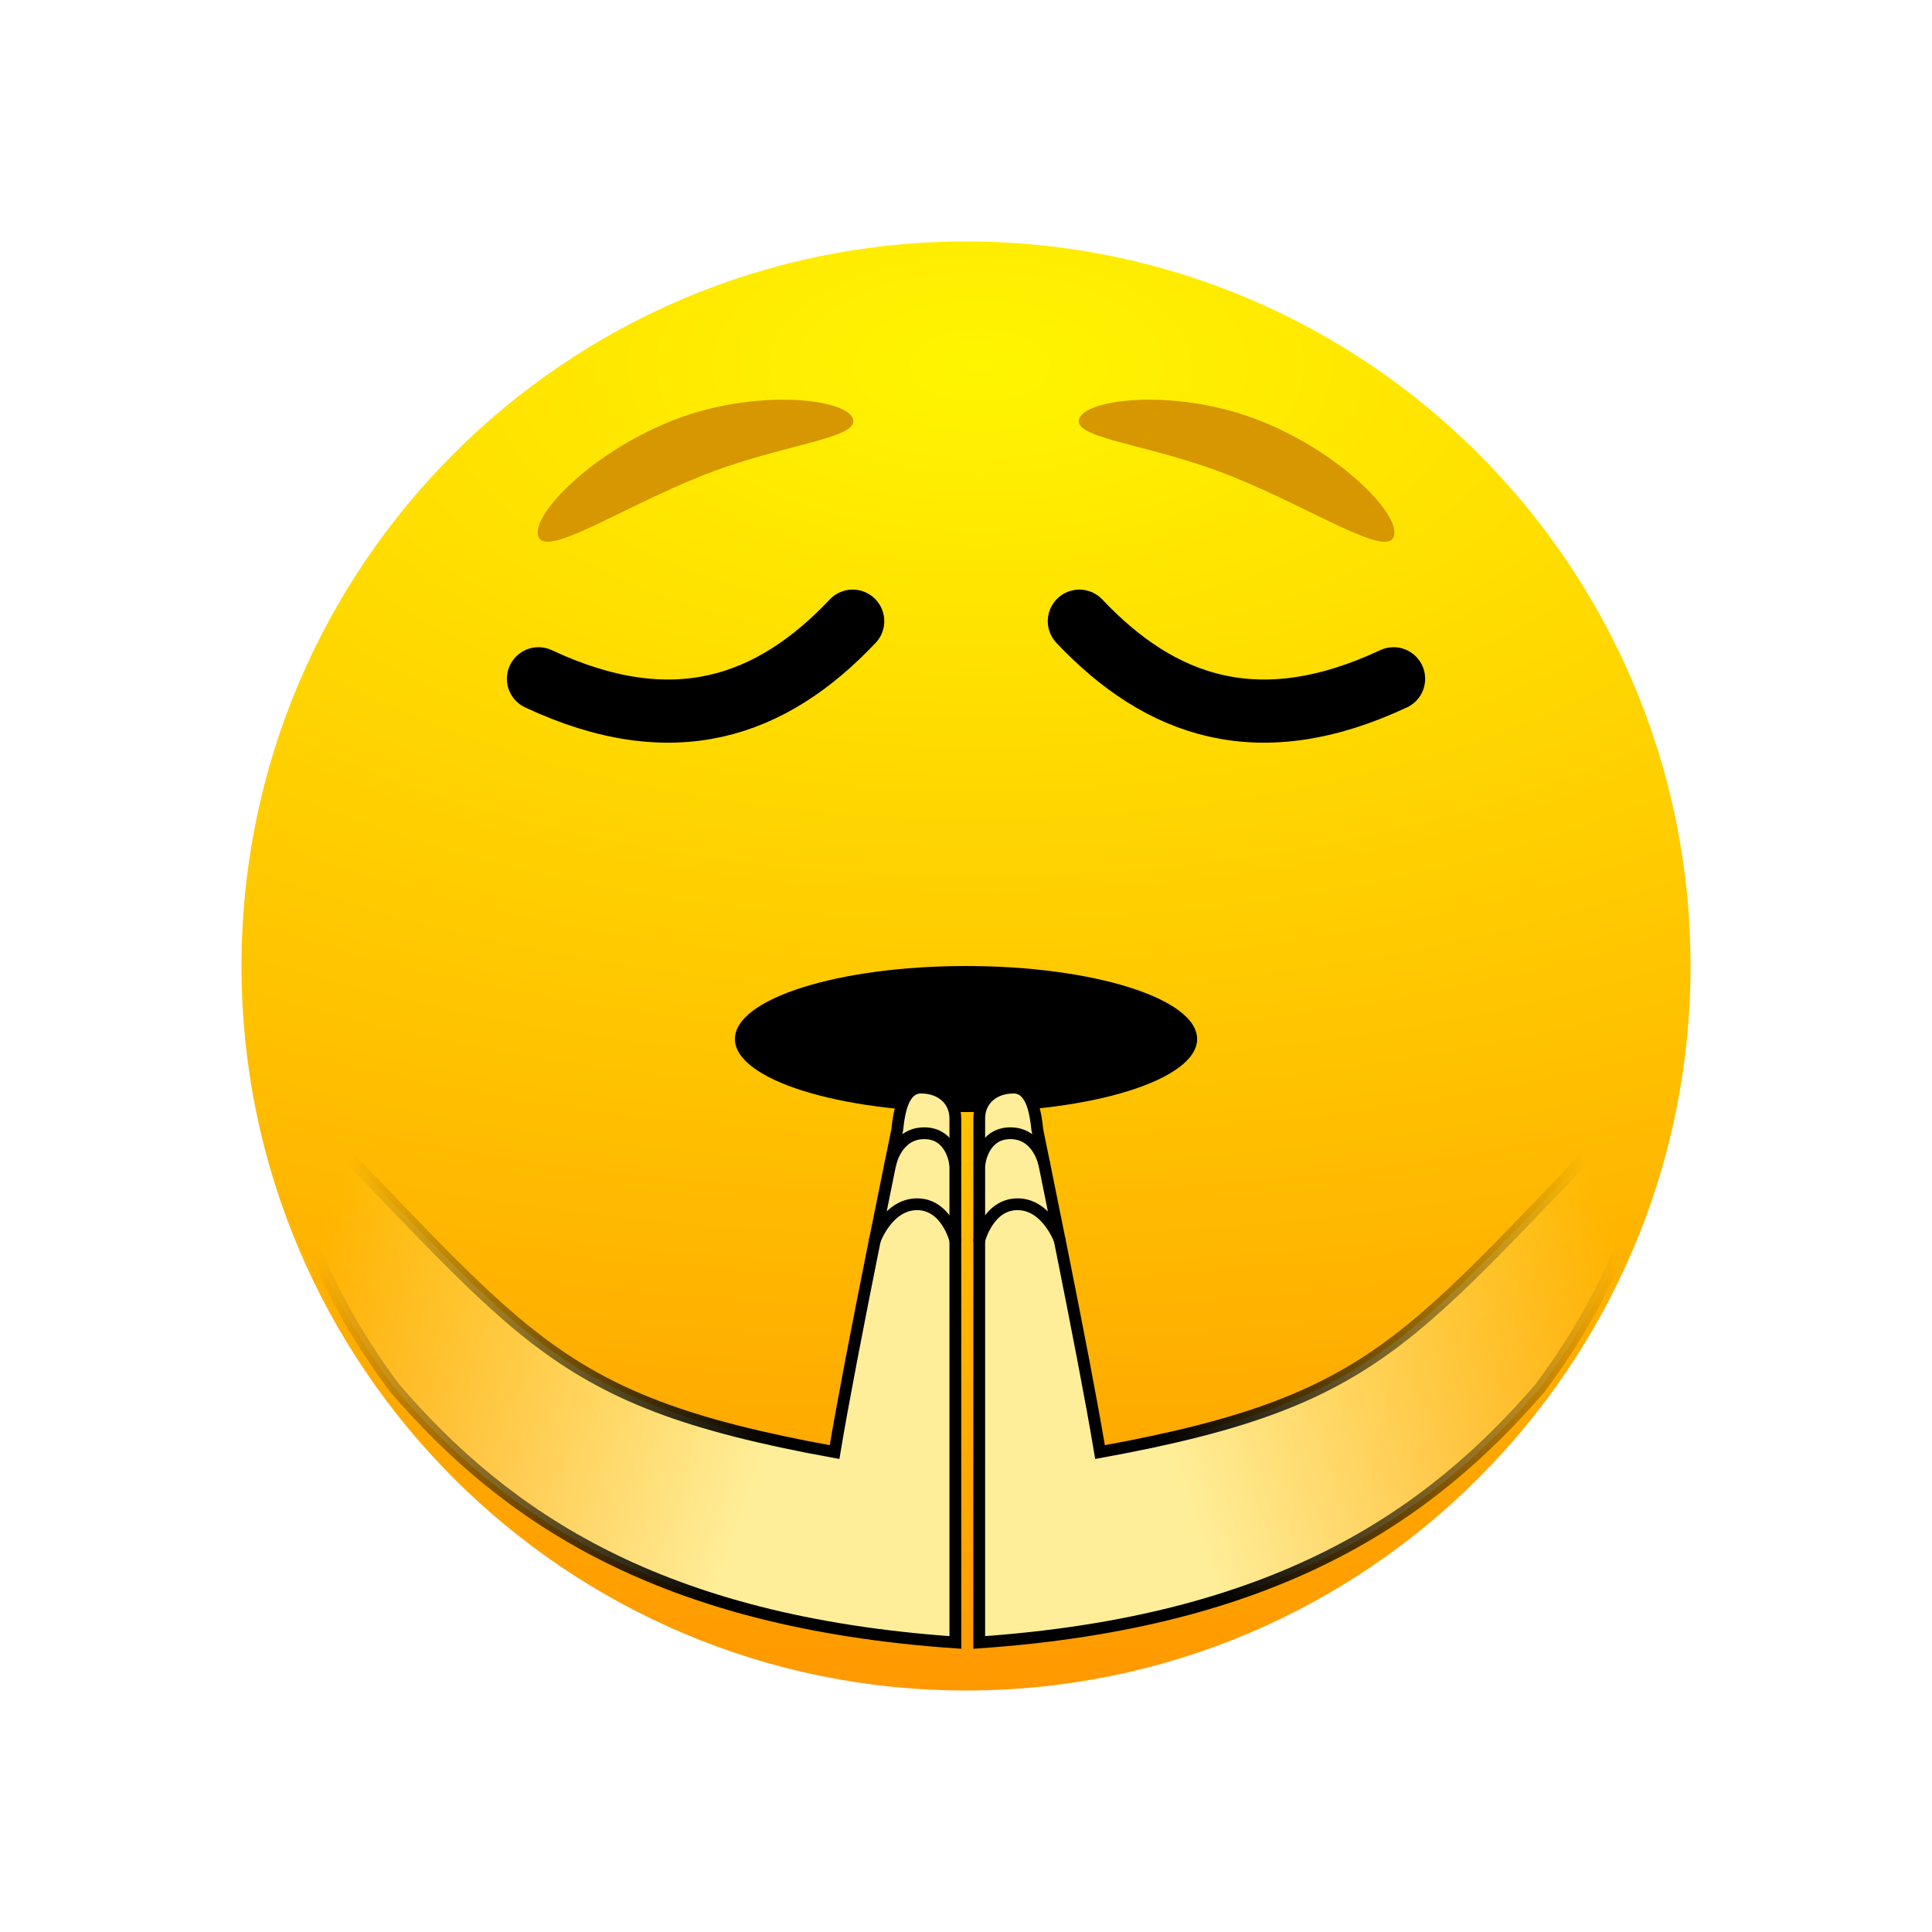
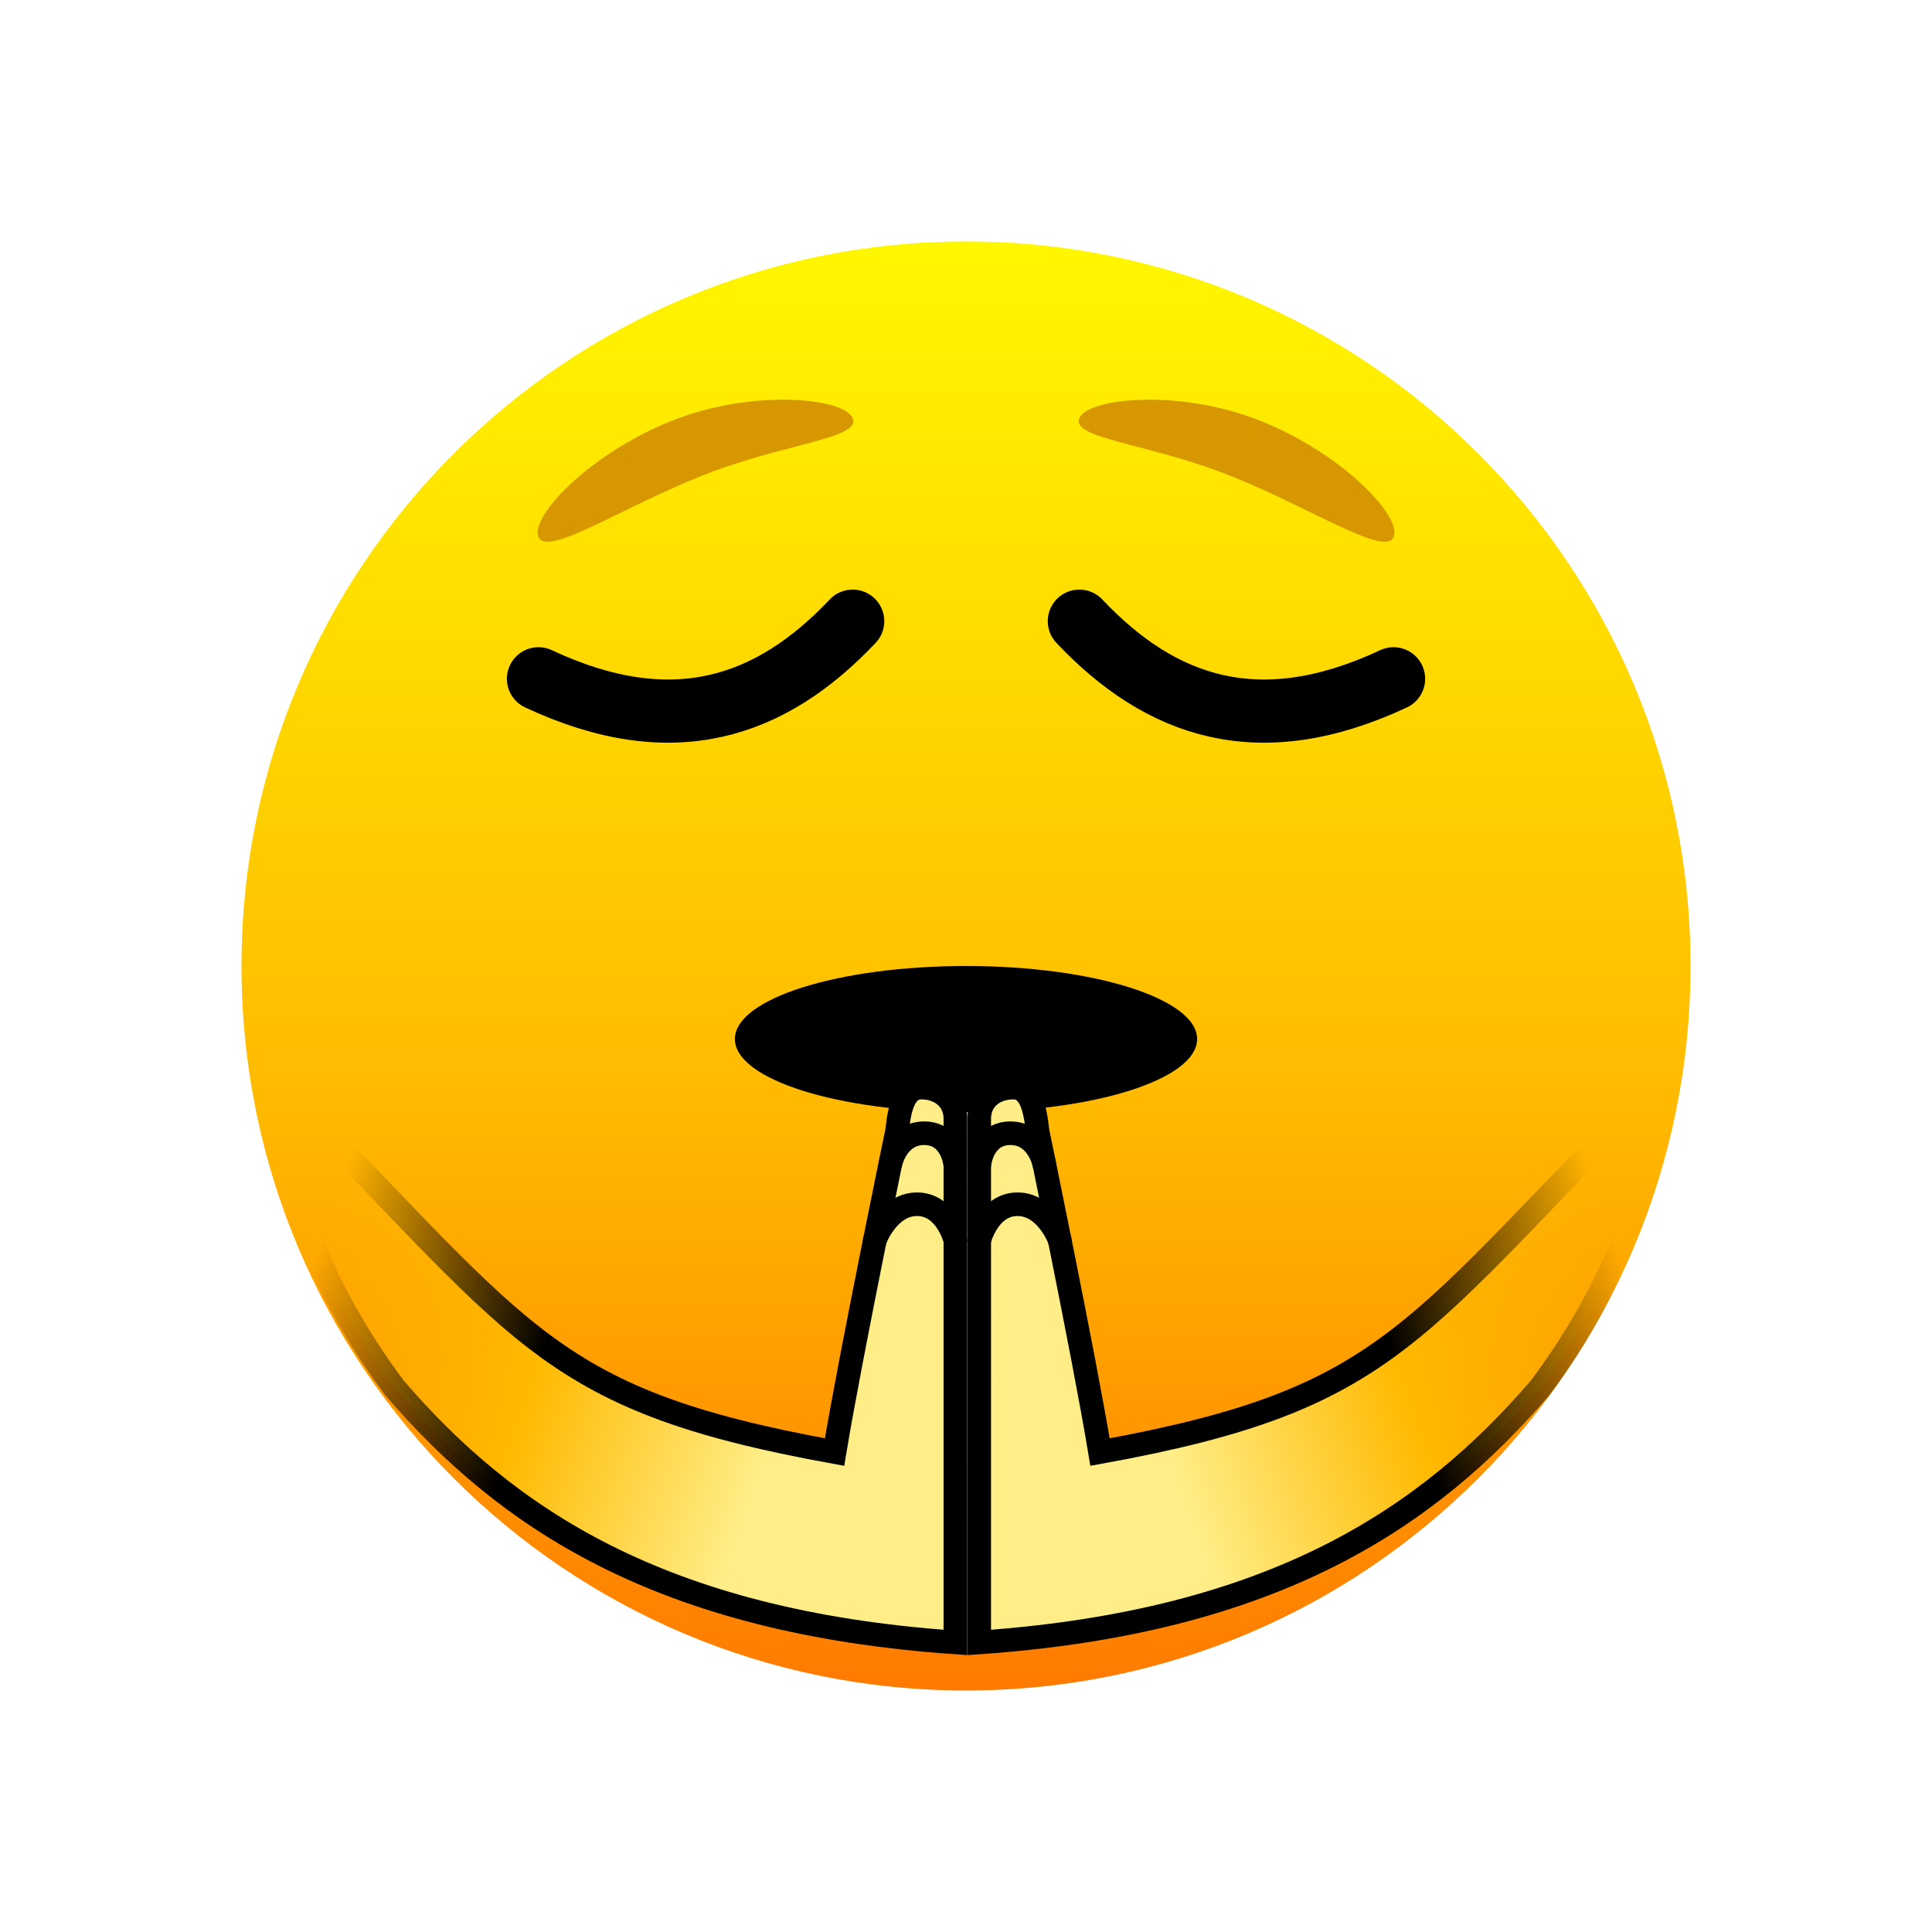
<svg xmlns="http://www.w3.org/2000/svg" xmlns:xlink="http://www.w3.org/1999/xlink" id="euc5msasqrd1" viewBox="0 0 26.458 26.458" shape-rendering="geometricPrecision" text-rendering="geometricPrecision" version="1.1">
  <defs id="defs29">
    <linearGradient id="linearGradient997">
      <stop style="stop-color:#000000;stop-opacity:1;" offset="0" id="stop993" />
+       <stop style="stop-color:#000000;stop-opacity:1;" offset="0.5" id="stop994" />
      <stop style="stop-color:#000000;stop-opacity:0;" offset="1" id="stop995" />
    </linearGradient>
    <linearGradient id="linearGradient981">
-       <stop style="stop-color:#ffee99;stop-opacity:1;" offset="0" id="stop977" />
-       <stop style="stop-color:#ffee99;stop-opacity:0;" offset="1" id="stop979" />
+       <stop style="stop-color:#ffee88;stop-opacity:1;" offset="0" id="stop977" />
+       <stop style="stop-color:#ffb900;stop-opacity:1;" offset="0.5" id="stop978" />
+       <stop style="stop-color:#ffb900;stop-opacity:0;" offset="1" id="stop979" />
    </linearGradient>
-     <radialGradient xlink:href="#linearGradient988" id="radialGradient990" cx="12.008" cy="4.772" fx="12.008" fy="4.772" r="9.922" gradientUnits="userSpaceOnUse" gradientTransform="matrix(0.0091294,2.301189,-4.504175,0.01786927,34.89898,-22.13791)" />
-     <linearGradient id="linearGradient988">
-       <stop style="stop-color:#fff500;stop-opacity:1" offset="0" id="stop984" />
-       <stop style="stop-color:#ff8100;stop-opacity:1" offset="1" id="stop986" />
+     <linearGradient id="linearGradient988" spreadMethod="pad" gradientUnits="userSpaceOnUse" x2="13.312" y2="23.641" x1="13.312" y1="3.901">
+       <stop offset="0%" id="stop860" style="stop-color:#fff700;stop-opacity:1" />
+       <stop offset="0.6" id="stop862" style="stop-color:#ffb900;stop-opacity:1" />
+       <stop offset="100%" id="stop864" style="stop-color:#ff7b00;stop-opacity:1" />
    </linearGradient>
    <linearGradient xlink:href="#linearGradient981" id="linearGradient983" x1="35.867" y1="116.459" x2="-42.948" y2="89.136" gradientUnits="userSpaceOnUse" />
    <linearGradient xlink:href="#linearGradient997" id="linearGradient999" x1="35.867" y1="116.459" x2="-42.948" y2="89.136" gradientUnits="userSpaceOnUse" />
    <linearGradient xlink:href="#linearGradient981" id="linearGradient1161" gradientUnits="userSpaceOnUse" x1="35.867" y1="116.459" x2="-42.948" y2="89.136" />
    <linearGradient xlink:href="#linearGradient997" id="linearGradient1163" gradientUnits="userSpaceOnUse" x1="35.867" y1="116.459" x2="-42.948" y2="89.136" />
  </defs>
  <style id="style2">
#g1173 {
    animation: custom 2000ms linear infinite normal forwards
}


@keyframes custom {
	0% {
		transform: translate(0,0)
	}

	50% {
		transform: translate(0,-0.5px)
	}

	100% {
		transform: translate(0,0)
	}
}


#euc5msasqrd5_to {
	animation: euc5msasqrd5_to__to 2000ms linear infinite normal forwards
}

@keyframes euc5msasqrd5_to__to {
	0% {
		transform: translate(13.3009px,14.79438px)
	}

	50% {
		transform: translate(13.3009px,16.79438px)
	}

	100% {
		transform: translate(13.3009px,14.79438px)
	}
}

#euc5msasqrd5_ts {
	animation: euc5msasqrd5_ts__ts 2000ms linear infinite normal forwards
}

@keyframes euc5msasqrd5_ts__ts {
	0% {
		transform: scale(1,1)
	}

	10% {
		transform: scale(0.420118,1)
	}

	20% {
		transform: scale(0.420118,2.393193)
	}

	30% {
		transform: scale(0.420118,0.444479)
	}

	40% {
		transform: scale(1.210204,1.88052)
	}

	50% {
		transform: scale(0.480603,2.382906)
	}

	60% {
		transform: scale(0.994132,0.561235)
	}

	70% {
		transform: scale(0.470275,1.348123)
	}

	80% {
		transform: scale(0.6909,2.772901)
	}

	90% {
		transform: scale(0.40703,1.049879)
	}

	100% {
		transform: scale(1.132152,1.348123)
	}
}

#euc5msasqrd6_to {
	animation: euc5msasqrd6_to__to 2000ms linear infinite normal forwards
}

@keyframes euc5msasqrd6_to__to {
	0% {
		transform: translate(13.37259px,10.25292px)
	}

	50% {
		transform: translate(13.37259px,11.25292px)
	}

	100% {
		transform: translate(13.37259px,10.25292px)
	}
}

#euc5msasqrd9_to {
	animation: euc5msasqrd9_to__to 2000ms linear infinite normal forwards
}

@keyframes euc5msasqrd9_to__to {
	0% {
		transform: translate(13.3734px,7.57633px)
	}

	20% {
		transform: translate(13.3734px,8.57633px)
	}

	45% {
		transform: translate(13.3734px,7.57633px)
	}

	70% {
		transform: translate(13.3734px,8.57633px)
	}

	100% {
		transform: translate(13.3734px,7.57633px)
	}
}</style>
  <g id="euc5msasqrd2">
    <g id="euc5msasqrd3" transform="matrix(1 0 0 1 -0.071714 -0.565213)">
-       <circle cy="13.794" cx="13.301" id="path837" style="display:inline;opacity:1;vector-effect:none;fill:url(#radialGradient990);fill-opacity:1;stroke:none;stroke-width:0.516;stroke-linecap:butt;stroke-linejoin:miter;stroke-miterlimit:4;stroke-dasharray:none;stroke-dashoffset:0;stroke-opacity:1" r="9.922" />
+       <circle cy="13.794" cx="13.301" id="path837" style="display:inline;opacity:1;vector-effect:none;fill:url(#linearGradient988);fill-opacity:1;stroke:none;stroke-width:0.516;stroke-linecap:butt;stroke-linejoin:miter;stroke-miterlimit:4;stroke-dasharray:none;stroke-dashoffset:0;stroke-opacity:1" r="9.922" />
      <g id="euc5msasqrd5_to" transform="translate(13.3009,14.79438)">
        <g id="euc5msasqrd5_ts" transform="scale(1,1)">
          <ellipse id="euc5msasqrd5" rx="3.165" ry="1" transform="translate(-0.000027,0)" fill="rgb(0,0,0)" stroke="none" stroke-width="0.865" stroke-linecap="round" stroke-linejoin="bevel" />
        </g>
      </g>
      <g id="euc5msasqrd6_to" transform="translate(13.37259,10.25292)">
        <g id="euc5msasqrd6" transform="translate(-13.37259,-10.25292)">
          <path id="euc5msasqrd7" d="M11.749,9.072C10.632,10.254,9.286,10.723,7.446,9.861" fill="none" stroke="rgb(0,0,0)" stroke-width="0.865" stroke-linecap="round" stroke-linejoin="bevel" />
          <path id="euc5msasqrd8" d="M14.853,9.072C15.97,10.254,17.316,10.723,19.156,9.861" fill="none" stroke="rgb(0,0,0)" stroke-width="0.865" stroke-linecap="round" stroke-linejoin="bevel" />
        </g>
      </g>
      <g id="euc5msasqrd9_to" transform="translate(13.3734,7.57633)">
        <g id="euc5msasqrd9" transform="translate(-13.3734,-7.57633)">
          <path id="euc5msasqrd10" d="M14.851,6.294C14.738,6.576,15.816,6.638,16.932,7.086C18.047,7.534,19.043,8.198,19.156,7.917C19.269,7.635,18.456,6.78,17.341,6.332C16.225,5.884,14.964,6.013,14.851,6.294Z" transform="matrix(1 0 0 1 0.001604 0)" fill="rgb(224,131,5)" stroke="none" stroke-width="0.865" stroke-linecap="round" stroke-linejoin="bevel" style="fill:#d79700;fill-opacity:1" />
          <path id="euc5msasqrd11" d="M11.75,6.294C11.863,6.576,10.786,6.638,9.67,7.086C8.554,7.534,7.558,8.198,7.445,7.917C7.332,7.635,8.145,6.78,9.261,6.332C10.377,5.884,11.637,6.013,11.75,6.294Z" fill="rgb(224,131,5)" stroke="none" stroke-width="0.865" stroke-linecap="round" stroke-linejoin="bevel" style="fill:#d79700;fill-opacity:1" />
        </g>
      </g>
    </g>
    <g id="g1173">
      <g transform="matrix(-0.080748,0,0,0.080748,18.6051,9.71212)" id="euc5msasqrd16">
-         <path style="fill:url(#linearGradient983);fill-opacity:1;stroke:url(#linearGradient999);stroke-width:2" transform="translate(0.0084999)" d="m -52.866,61.366 c 44.221,44.213 46.445,55.507 96.708,64.627 2.74,-16.57 10.603,-54.416 10.623,-54.616 0.37,-3.57 1.15,-7.2 4.05,-7.2 3.42,0 5.81,2.15 5.81,5.24 l 0.002,88.86 C 14.144,154.798 -11.927,137.038 -30.755,115.155 -44.574,96.788 -50.502,77.515 -52.866,61.366 Z" id="euc5msasqrd17" />
-         <path stroke-miterlimit="10" d="m 53.323,77.086 c 0,0 1.032,-5.17 5.732,-5.17 4.7,0 5.232,5.17 5.232,5.17" id="euc5msasqrd18" style="fill:none;stroke:#000000;stroke-width:2;stroke-linecap:round;stroke-linejoin:round;stroke-miterlimit:10" />
-         <path stroke-miterlimit="10" d="m 50.668,90.086 c 0,0 2.195,-6.127 7.175,-6.127 4.98,0 6.491,6.127 6.491,6.127" id="euc5msasqrd19" style="fill:none;stroke:#000000;stroke-width:2;stroke-linecap:round;stroke-linejoin:round;stroke-miterlimit:10" />
+         <path style="fill:url(#linearGradient983);fill-opacity:1;stroke:url(#linearGradient999);stroke-width:4" transform="translate(0.0084999)" d="m -52.866,61.366 c 44.221,44.213 46.445,55.507 96.708,64.627 2.74,-16.57 10.603,-54.416 10.623,-54.616 0.37,-3.57 1.15,-7.2 4.05,-7.2 3.42,0 5.81,2.15 5.81,5.24 l 0.002,88.86 C 14.144,154.798 -11.927,137.038 -30.755,115.155 -44.574,96.788 -50.502,77.515 -52.866,61.366 Z" id="euc5msasqrd17" />
+         <path stroke-miterlimit="10" d="m 53.323,77.086 c 0,0 1.032,-5.17 5.732,-5.17 4.7,0 5.232,5.17 5.232,5.17" id="euc5msasqrd18" style="fill:none;stroke:#000000;stroke-width:4;stroke-linecap:round;stroke-linejoin:round;stroke-miterlimit:10" />
+         <path stroke-miterlimit="10" d="m 50.668,90.086 c 0,0 2.195,-6.127 7.175,-6.127 4.98,0 6.491,6.127 6.491,6.127" id="euc5msasqrd19" style="fill:none;stroke:#000000;stroke-width:4;stroke-linecap:round;stroke-linejoin:round;stroke-miterlimit:10" />
      </g>
      <g transform="matrix(0.080748,0,0,0.080748,7.88827,9.71212)" id="euc5msasqrd16-1">
-         <path style="fill:url(#linearGradient1161);fill-opacity:1;stroke:url(#linearGradient1163);stroke-width:2" transform="translate(0.0084999)" d="m -52.866,61.366 c 44.221,44.213 46.445,55.507 96.708,64.627 2.74,-16.57 10.603,-54.416 10.623,-54.616 0.37,-3.57 1.15,-7.2 4.05,-7.2 3.42,0 5.81,2.15 5.81,5.24 l 0.002,88.86 C 14.144,154.798 -11.927,137.038 -30.755,115.155 -44.574,96.788 -50.502,77.515 -52.866,61.366 Z" id="euc5msasqrd17-2" />
-         <path stroke-miterlimit="10" d="m 53.323,77.086 c 0,0 1.032,-5.17 5.732,-5.17 4.7,0 5.232,5.17 5.232,5.17" id="euc5msasqrd18-7" style="fill:none;stroke:#000000;stroke-width:2;stroke-linecap:round;stroke-linejoin:round;stroke-miterlimit:10" />
-         <path stroke-miterlimit="10" d="m 50.668,90.086 c 0,0 2.195,-6.127 7.175,-6.127 4.98,0 6.491,6.127 6.491,6.127" id="euc5msasqrd19-0" style="fill:none;stroke:#000000;stroke-width:2;stroke-linecap:round;stroke-linejoin:round;stroke-miterlimit:10" />
+         <path style="fill:url(#linearGradient1161);fill-opacity:1;stroke:url(#linearGradient1163);stroke-width:4" transform="translate(0.0084999)" d="m -52.866,61.366 c 44.221,44.213 46.445,55.507 96.708,64.627 2.74,-16.57 10.603,-54.416 10.623,-54.616 0.37,-3.57 1.15,-7.2 4.05,-7.2 3.42,0 5.81,2.15 5.81,5.24 l 0.002,88.86 C 14.144,154.798 -11.927,137.038 -30.755,115.155 -44.574,96.788 -50.502,77.515 -52.866,61.366 Z" id="euc5msasqrd17-2" />
+         <path stroke-miterlimit="10" d="m 53.323,77.086 c 0,0 1.032,-5.17 5.732,-5.17 4.7,0 5.232,5.17 5.232,5.17" id="euc5msasqrd18-7" style="fill:none;stroke:#000000;stroke-width:4;stroke-linecap:round;stroke-linejoin:round;stroke-miterlimit:10" />
+         <path stroke-miterlimit="10" d="m 50.668,90.086 c 0,0 2.195,-6.127 7.175,-6.127 4.98,0 6.491,6.127 6.491,6.127" id="euc5msasqrd19-0" style="fill:none;stroke:#000000;stroke-width:4;stroke-linecap:round;stroke-linejoin:round;stroke-miterlimit:10" />
      </g>
    </g>
  </g>
</svg>
